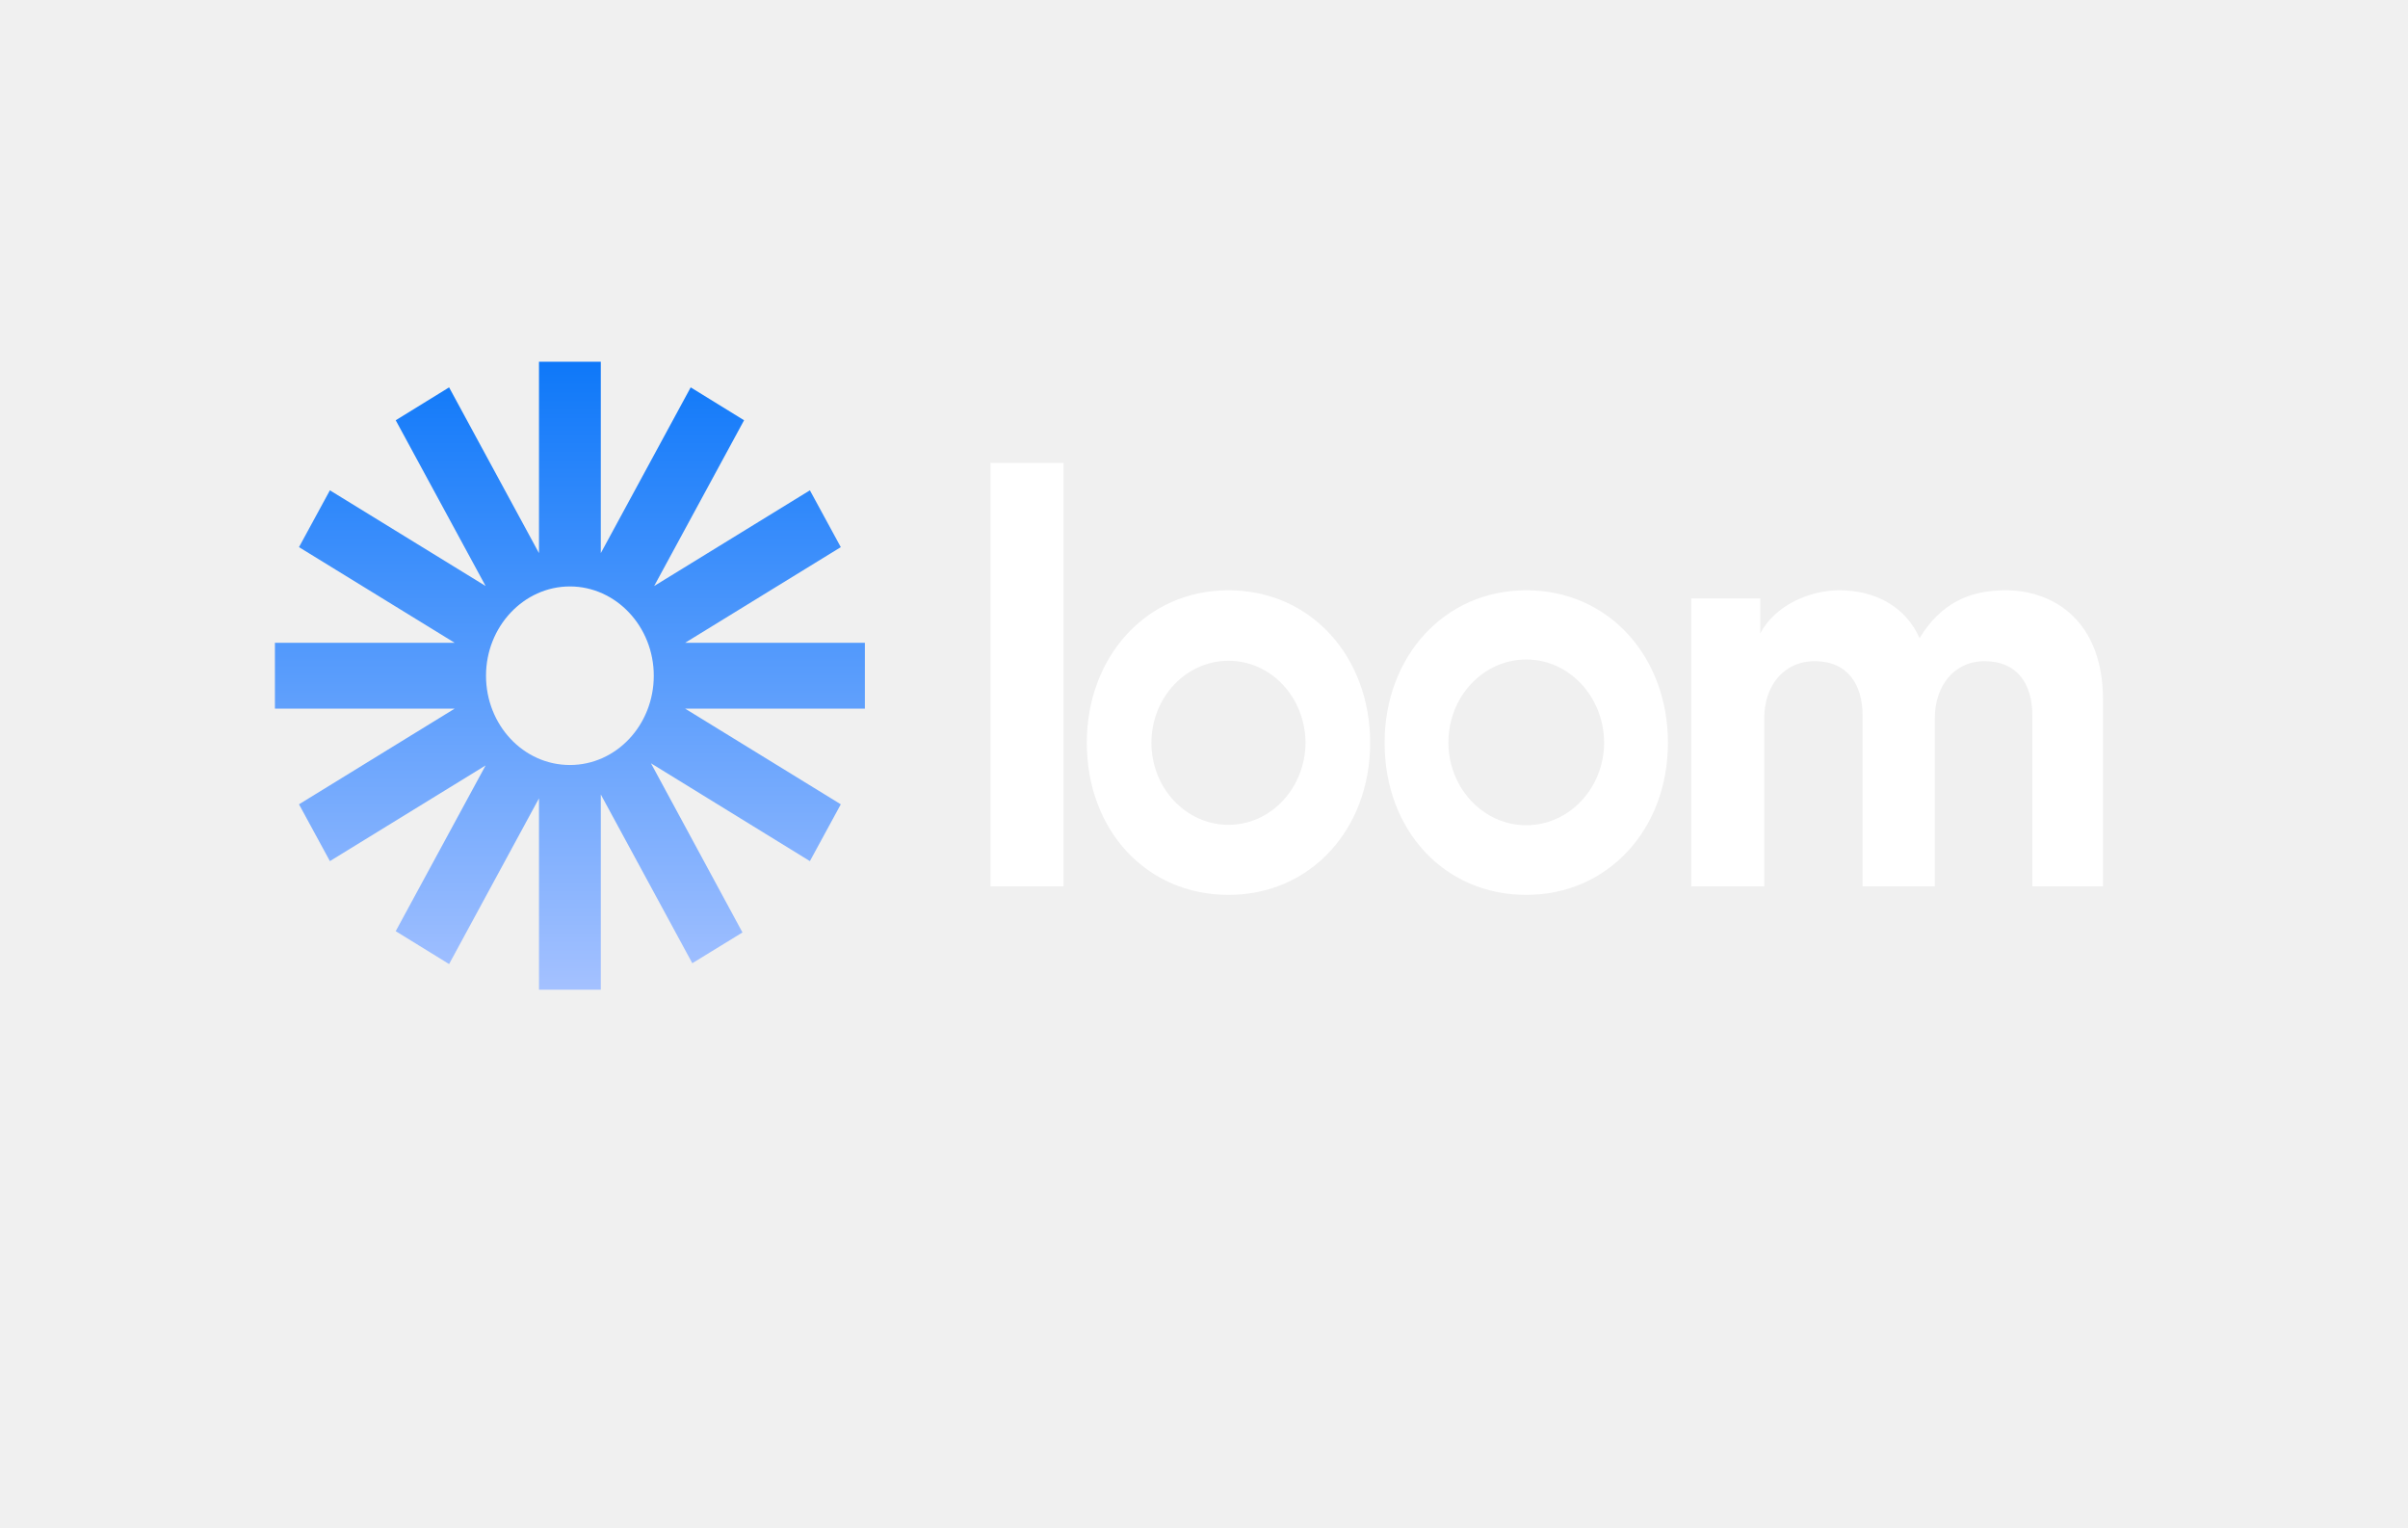
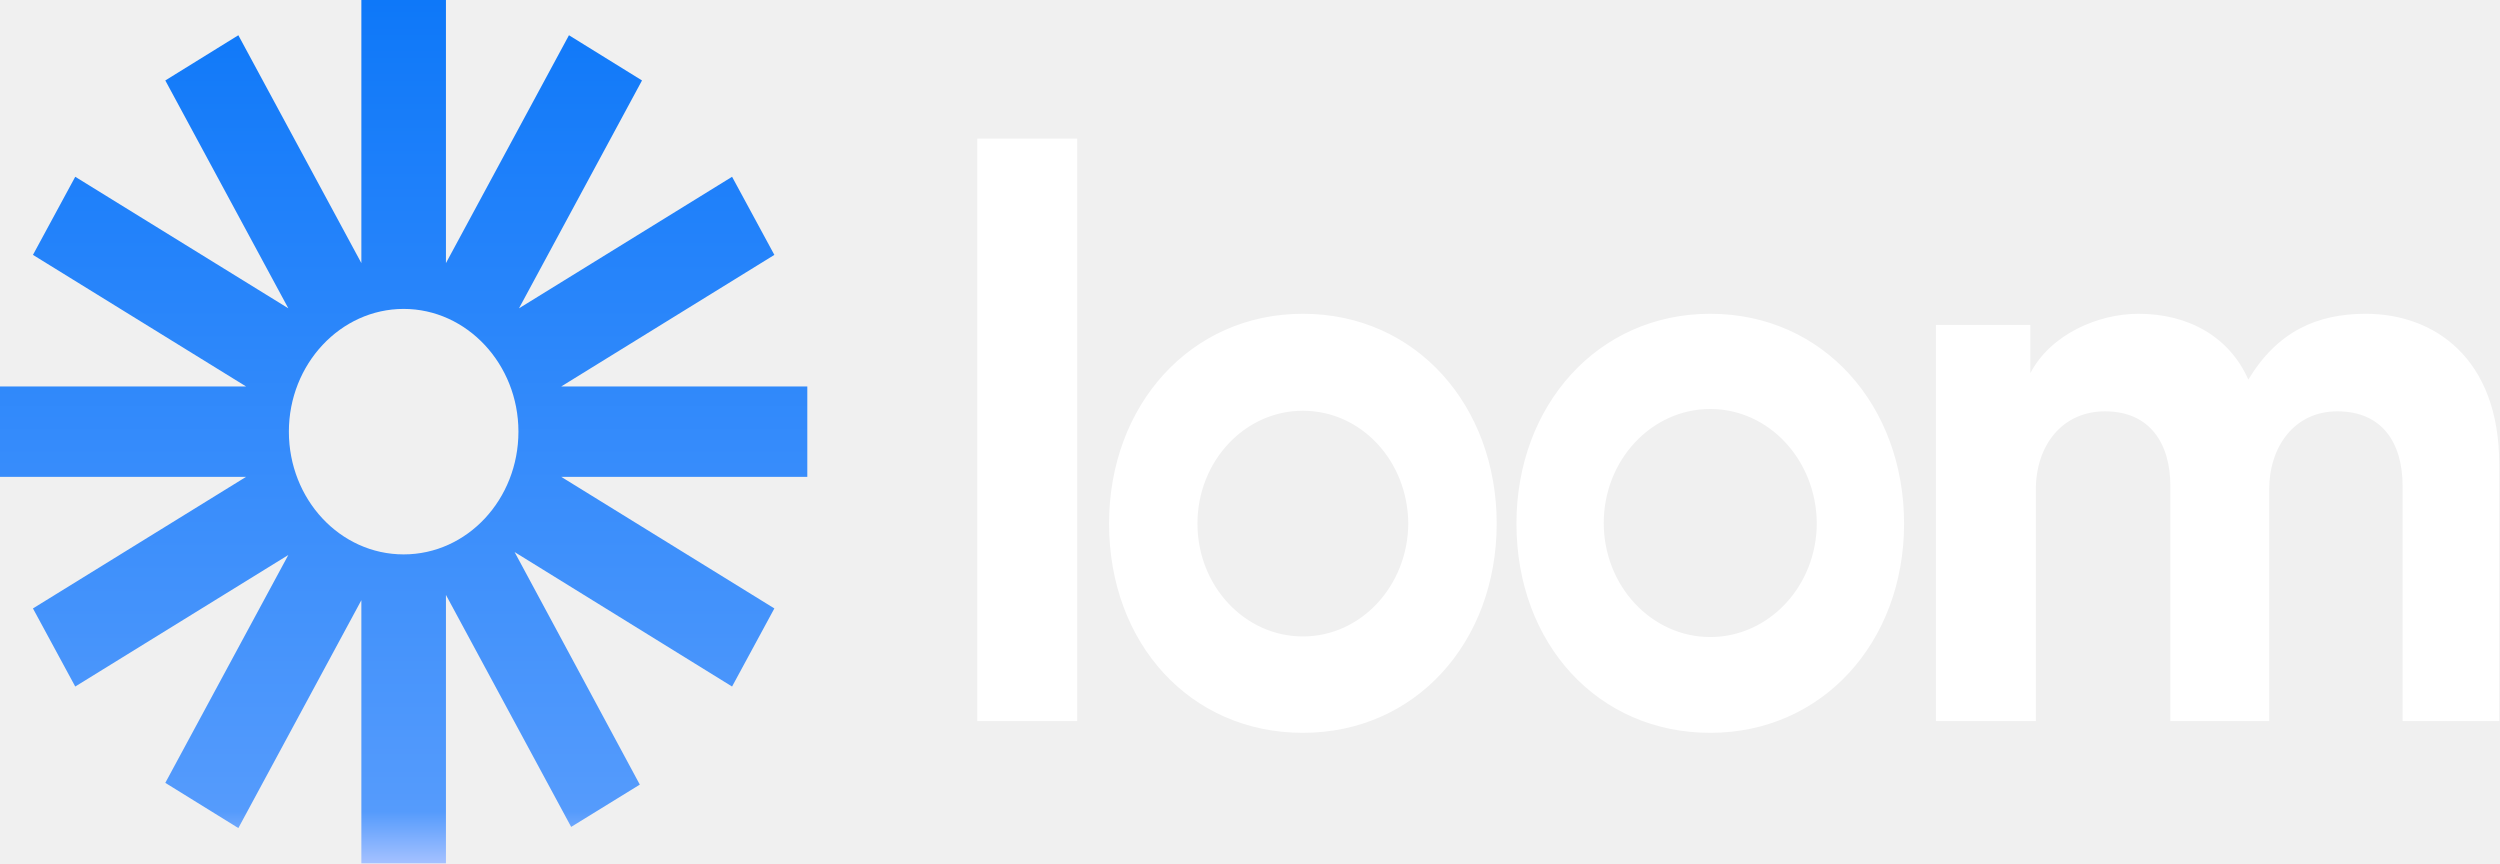
- <svg xmlns="http://www.w3.org/2000/svg" width="413" height="262" viewBox="0 0 413 262" fill="none">
-   <path d="M169.881 151.979V79.388H182.408V151.979H169.881ZM289.926 102.608H301.903V108.615C304.45 103.78 310.369 101.216 315.463 101.216C321.796 101.216 326.889 104.146 329.23 109.42C332.878 103.414 337.834 101.216 343.96 101.216C352.495 101.216 360.687 106.71 360.687 119.968V151.979H348.572V122.679C348.572 117.405 346.094 113.376 340.381 113.376C335.012 113.376 331.845 117.771 331.845 123.118V151.979H319.455V122.679C319.455 117.405 316.909 113.376 311.264 113.376C305.826 113.376 302.591 117.698 302.591 123.118V151.979H290.064V102.608H289.926ZM210.699 153.444C196.588 153.444 186.401 142.31 186.401 127.367C186.401 112.643 196.588 101.216 210.699 101.216C224.947 101.216 234.997 112.717 234.997 127.367C234.997 142.163 224.81 153.444 210.699 153.444ZM210.699 113.303C203.402 113.303 197.483 119.602 197.483 127.367C197.483 135.131 203.402 141.431 210.699 141.431C217.995 141.431 223.846 135.131 223.915 127.367C223.846 119.529 217.995 113.303 210.699 113.303ZM261.773 153.444C247.662 153.444 237.475 142.31 237.475 127.367C237.475 112.643 247.662 101.216 261.773 101.216C276.022 101.216 286.071 112.717 286.071 127.367C286.071 142.163 275.815 153.444 261.773 153.444ZM261.773 113.083C254.408 113.083 248.419 119.456 248.419 127.293C248.419 135.131 254.408 141.504 261.773 141.504C269.138 141.504 275.127 135.131 275.127 127.293C275.058 119.456 269.138 113.083 261.773 113.083Z" fill="white" />
-   <path d="M97.743 131.175C89.759 131.175 83.357 124.29 83.357 115.866C83.357 107.442 89.828 100.557 97.743 100.557C105.659 100.557 112.13 107.442 112.13 115.866C112.13 124.29 105.728 131.175 97.743 131.175ZM148.336 110.226H117.499L144.206 93.818L138.906 84.076L112.198 100.484L127.617 72.063L118.462 66.422L103.044 94.844V62.028H92.443V94.844L77.025 66.422L67.87 72.063L83.288 100.484L56.581 84.076L51.281 93.818L77.988 110.226H47.151V121.506H77.988L51.281 137.915L56.581 147.657L83.288 131.249L67.87 159.67L77.025 165.31L92.443 136.889V169.705H103.044V136.23L118.738 165.163L127.342 159.89L111.648 130.883L138.906 147.657L144.206 137.915L117.499 121.506H148.336V110.226Z" fill="url(#paint0_linear_5923_92)" />
+ <svg xmlns="http://www.w3.org/2000/svg" width="695" height="240" viewBox="0 0 695 240" fill="none">
+   <path d="M271.689 200.459V38.539H299.468V200.459H271.689ZM537.88 90.334H564.438V103.732C570.086 92.948 583.212 87.23 594.507 87.23C608.549 87.23 619.844 93.765 625.034 105.529C633.123 92.131 644.113 87.23 657.697 87.23C676.623 87.23 694.787 99.484 694.787 129.058V200.459H667.923V135.103C667.923 123.339 662.429 114.352 649.76 114.352C637.855 114.352 630.834 124.156 630.834 136.083V200.459H603.36V135.103C603.36 123.339 597.712 114.352 585.196 114.352C573.138 114.352 565.965 123.992 565.965 136.083V200.459H538.186V90.334H537.88ZM362.2 203.727C330.91 203.727 308.321 178.892 308.321 145.56C308.321 112.719 330.91 87.23 362.2 87.23C393.795 87.23 416.079 112.882 416.079 145.56C416.079 178.565 393.49 203.727 362.2 203.727ZM362.2 114.189C346.021 114.189 332.895 128.241 332.895 145.56C332.895 162.88 346.021 176.931 362.2 176.931C378.379 176.931 391.353 162.88 391.506 145.56C391.353 128.077 378.379 114.189 362.2 114.189ZM475.454 203.727C444.164 203.727 421.574 178.892 421.574 145.56C421.574 112.719 444.164 87.23 475.454 87.23C507.048 87.23 529.333 112.882 529.333 145.56C529.333 178.565 506.591 203.727 475.454 203.727ZM475.454 113.699C459.122 113.699 445.843 127.914 445.843 145.397C445.843 162.88 459.122 177.095 475.454 177.095C491.785 177.095 505.064 162.88 505.064 145.397C504.912 127.914 491.785 113.699 475.454 113.699Z" fill="white" />
+   <path d="M112.216 154.122C94.506 154.122 80.307 138.776 80.307 120C80.307 101.224 94.659 85.878 112.216 85.878C129.774 85.878 144.125 101.224 144.125 120C144.125 138.776 129.927 154.122 112.216 154.122ZM224.432 107.429H156.034L215.272 70.857L203.516 49.143L144.278 85.714L178.477 22.367L158.171 9.796L123.972 73.143V0H100.46V73.143L66.261 9.796L45.955 22.367L80.154 85.714L20.916 49.143L9.161 70.857L68.398 107.429H0V132.571H68.398L9.161 169.143L20.916 190.857L80.154 154.286L45.955 217.633L66.261 230.204L100.46 166.857V240H123.972V165.388L158.782 229.878L177.867 218.122L143.057 153.469L203.516 190.857L215.272 169.143L156.034 132.571H224.432V107.429Z" fill="url(#paint0_linear_5928_96)" />
  <defs>
-     <linearGradient id="paint0_linear_5923_92" x1="97.743" y1="62.028" x2="97.743" y2="169.705" gradientUnits="userSpaceOnUse">
+     <linearGradient id="paint0_linear_5928_96" x1="112.216" y1="0" x2="112.216" y2="240" gradientUnits="userSpaceOnUse">
      <stop stop-color="#0E78F9" />
+       <stop offset="0.94" stop-color="#559BFC" />
      <stop offset="1" stop-color="#A4C1FF" />
    </linearGradient>
  </defs>
</svg>
